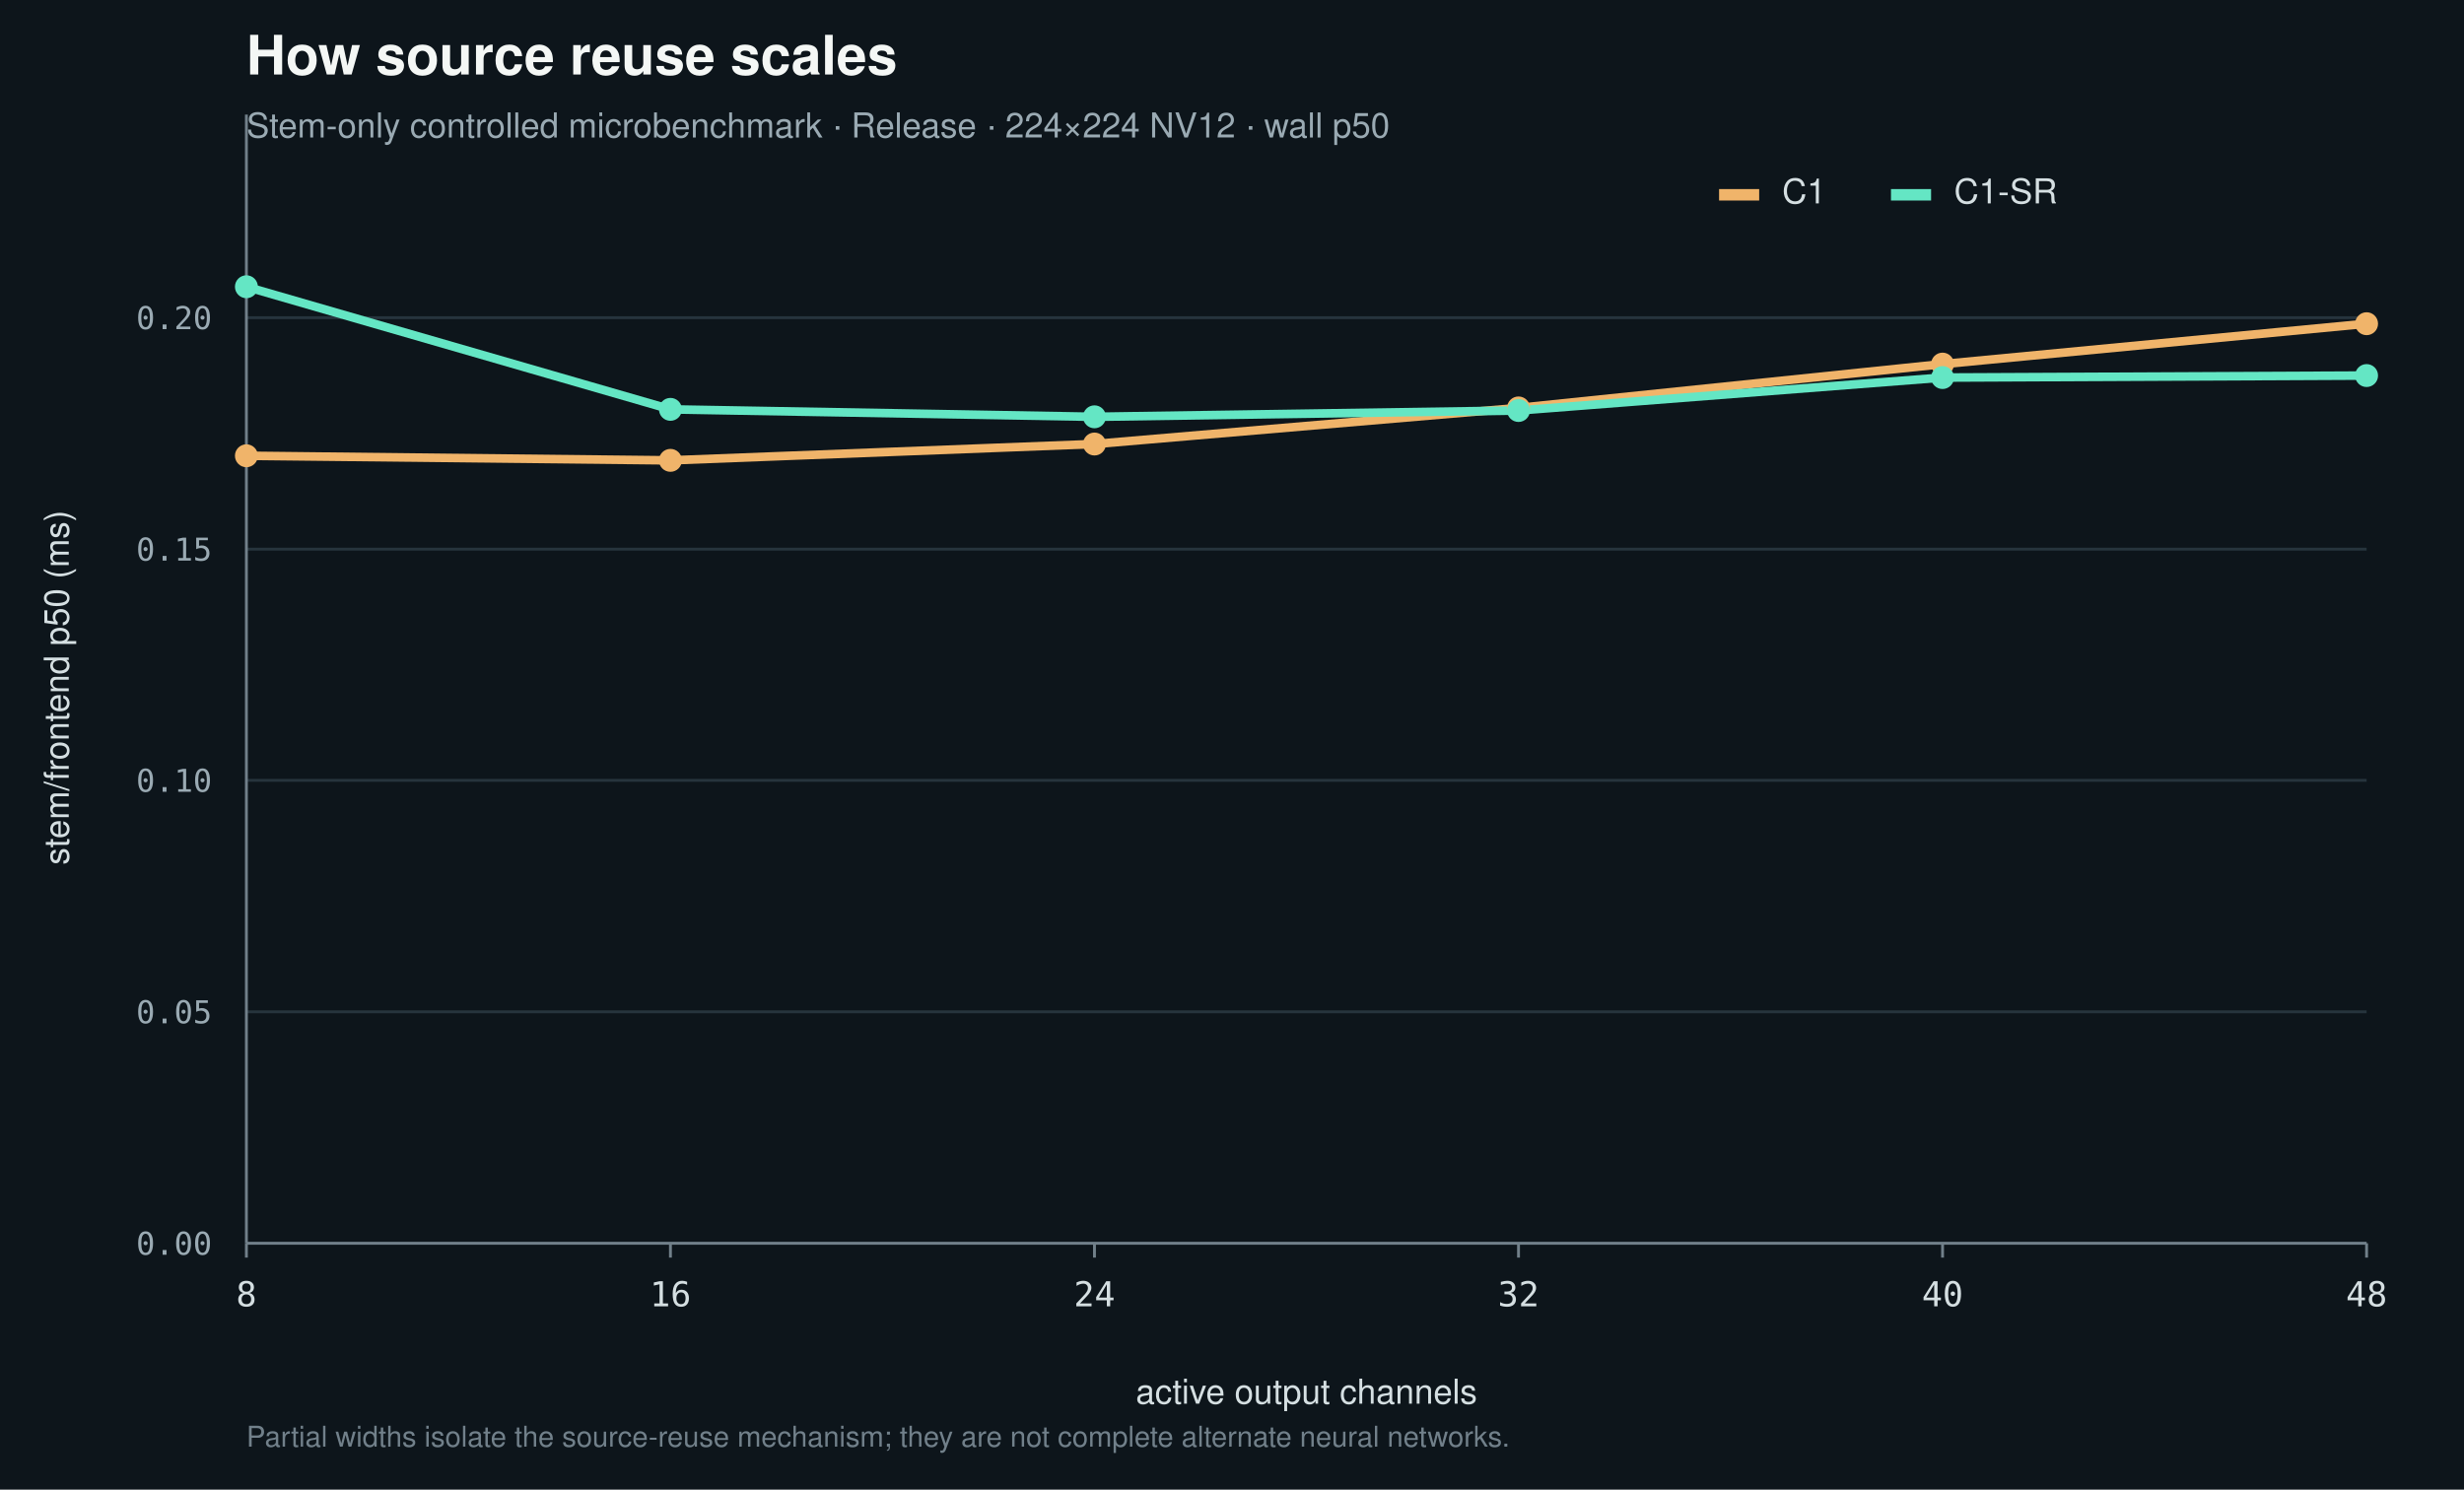
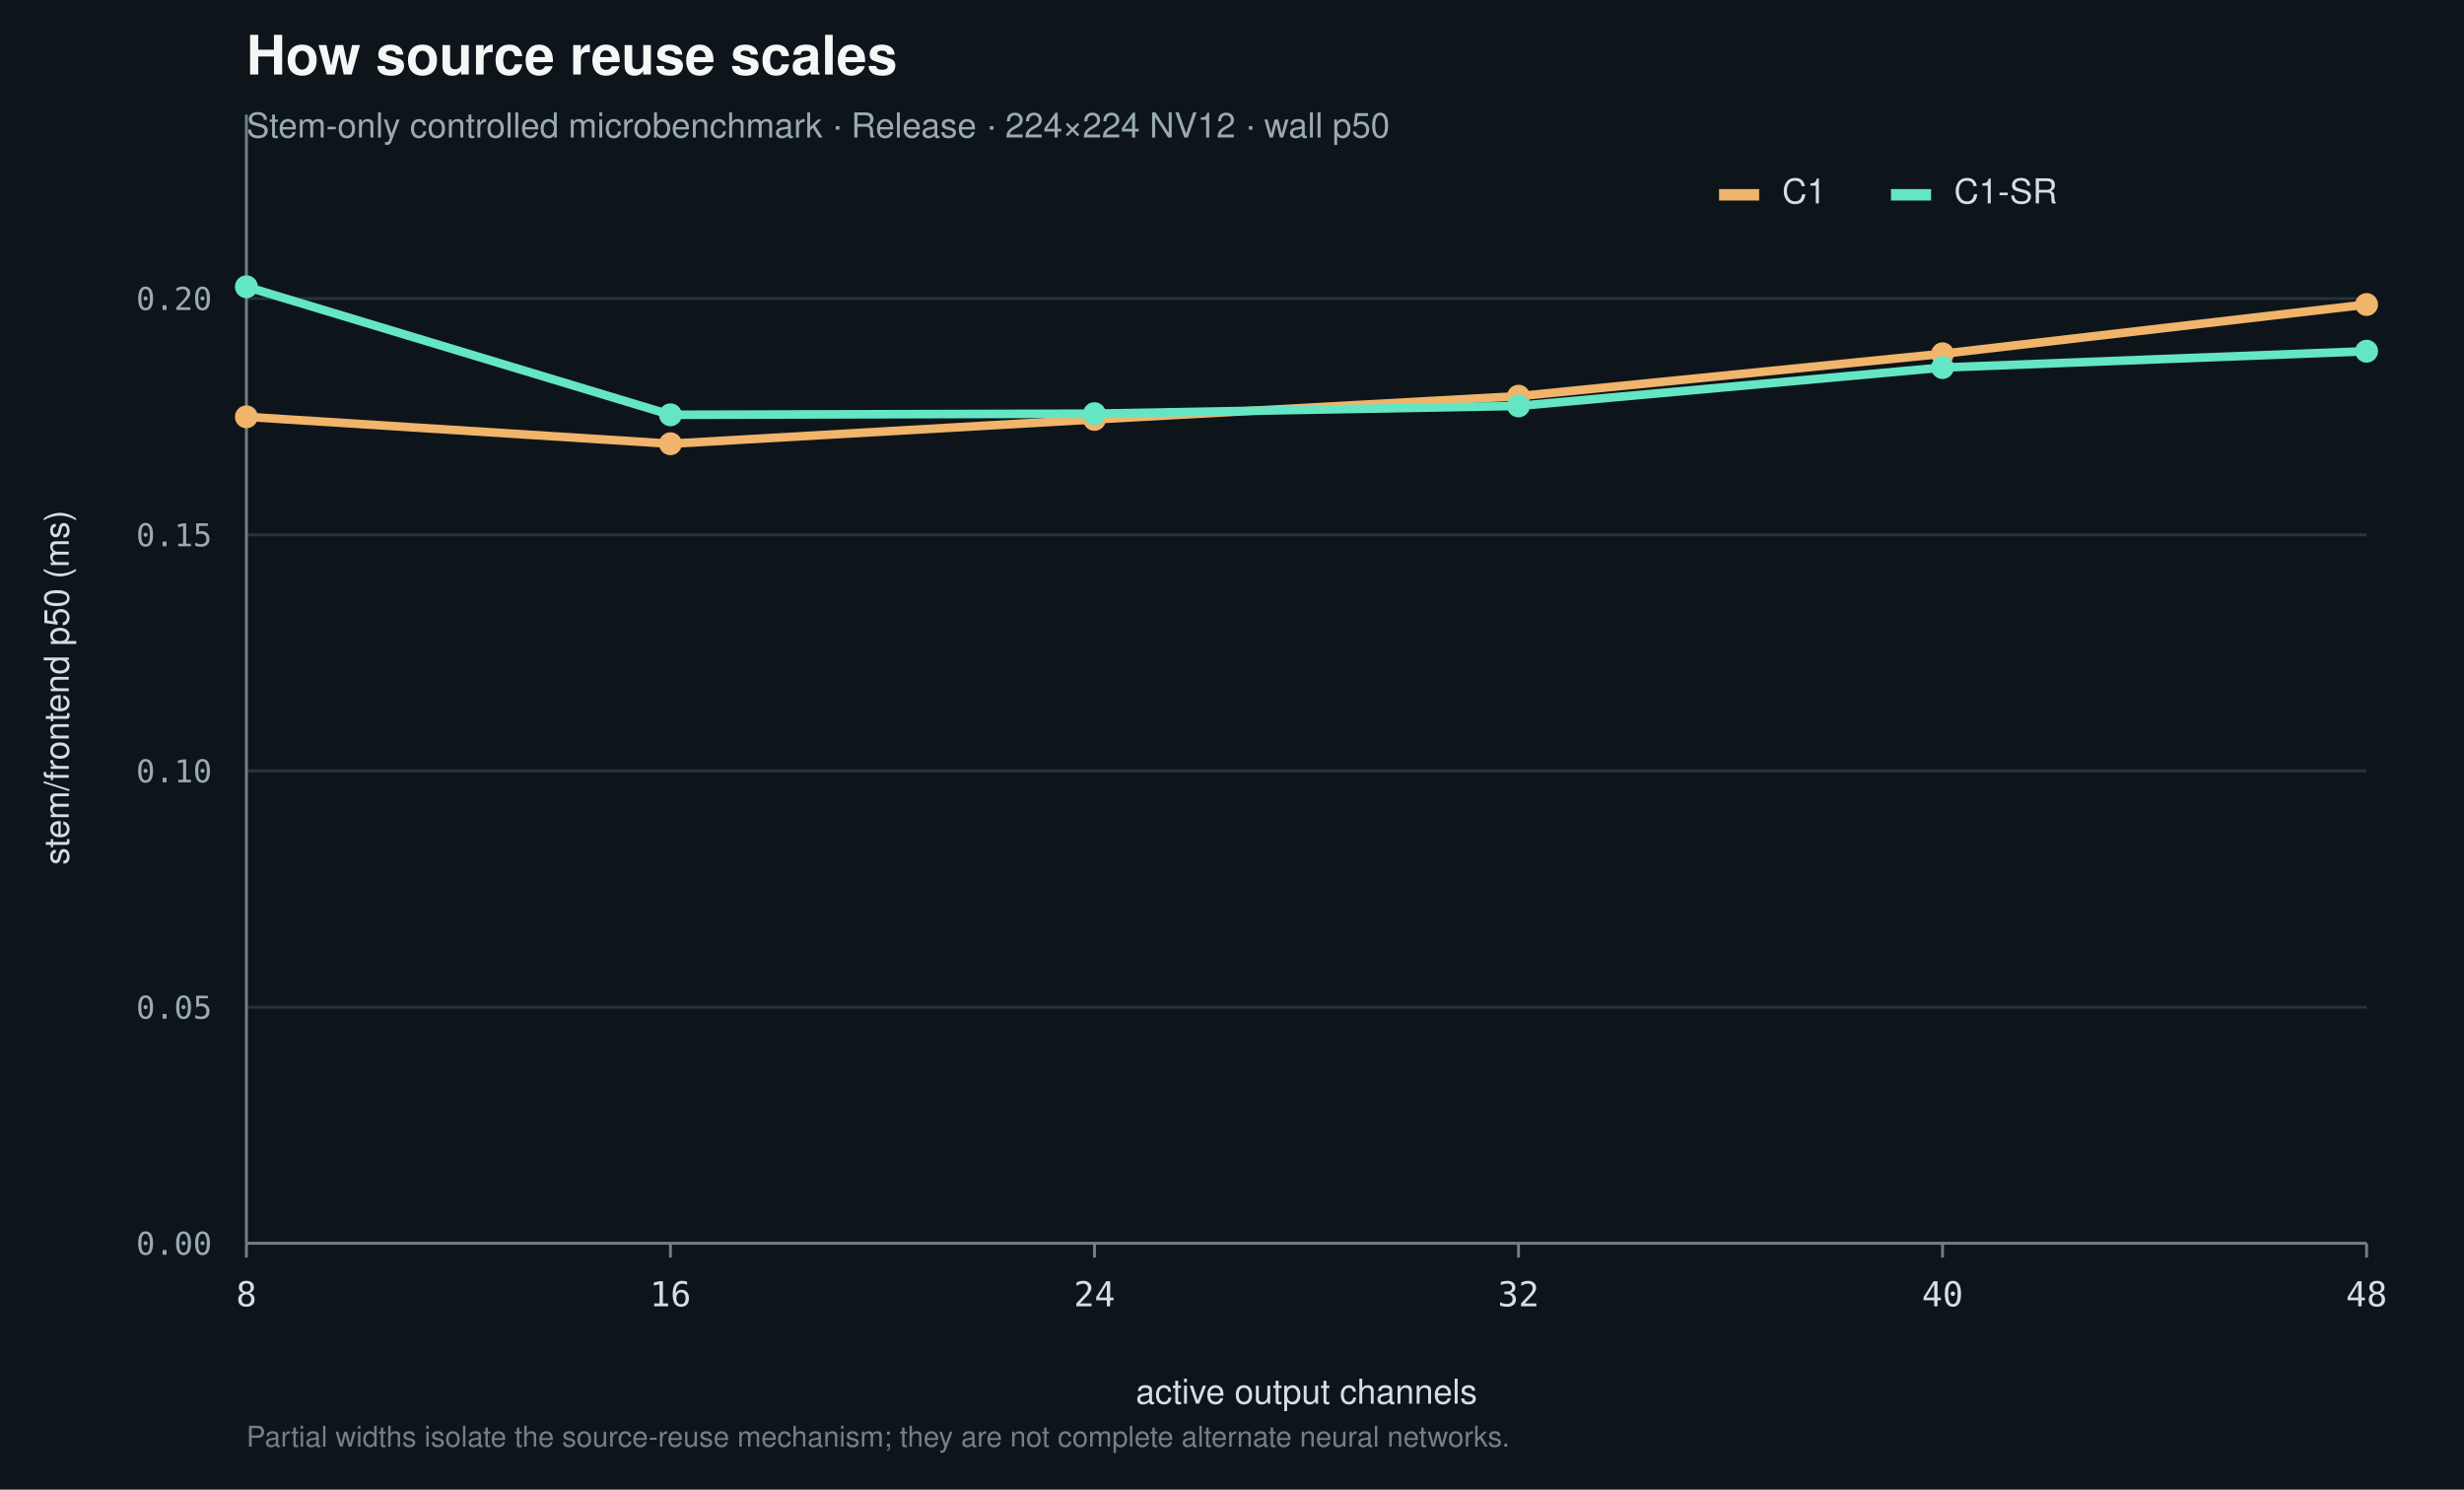
<svg xmlns="http://www.w3.org/2000/svg" width="860" height="520" viewBox="0 0 860 520">
  <rect width="100%" height="100%" fill="#0d151b" />
  <text x="86" y="26" fill="#f4f7f5" font-family="-apple-system,BlinkMacSystemFont,Helvetica,sans-serif" font-size="19" font-weight="700">How source reuse scales</text>
  <text x="86" y="48" fill="#9aaab3" font-family="-apple-system,BlinkMacSystemFont,Helvetica,sans-serif" font-size="12">Stem-only controlled microbenchmark · Release · 224×224 NV12 · wall p50</text>
  <line x1="86" y1="434.0" x2="826" y2="434.0" stroke="#26343d" stroke-width="1" />
  <text x="74" y="438.0" text-anchor="end" fill="#9aaab3" font-family="SFMono-Regular,Menlo,monospace" font-size="11">0.00</text>
-   <line x1="86" y1="353.2" x2="826" y2="353.2" stroke="#26343d" stroke-width="1" />
-   <text x="74" y="357.2" text-anchor="end" fill="#9aaab3" font-family="SFMono-Regular,Menlo,monospace" font-size="11">0.05</text>
-   <line x1="86" y1="272.4" x2="826" y2="272.4" stroke="#26343d" stroke-width="1" />
-   <text x="74" y="276.4" text-anchor="end" fill="#9aaab3" font-family="SFMono-Regular,Menlo,monospace" font-size="11">0.10</text>
-   <line x1="86" y1="191.7" x2="826" y2="191.7" stroke="#26343d" stroke-width="1" />
-   <text x="74" y="195.7" text-anchor="end" fill="#9aaab3" font-family="SFMono-Regular,Menlo,monospace" font-size="11">0.15</text>
-   <line x1="86" y1="110.9" x2="826" y2="110.9" stroke="#26343d" stroke-width="1" />
-   <text x="74" y="114.9" text-anchor="end" fill="#9aaab3" font-family="SFMono-Regular,Menlo,monospace" font-size="11">0.20</text>
+   <line x1="86" y1="351.6" x2="826" y2="351.6" stroke="#26343d" stroke-width="1" />
+   <text x="74" y="355.6" text-anchor="end" fill="#9aaab3" font-family="SFMono-Regular,Menlo,monospace" font-size="11">0.05</text>
+   <line x1="86" y1="269.1" x2="826" y2="269.1" stroke="#26343d" stroke-width="1" />
+   <text x="74" y="273.1" text-anchor="end" fill="#9aaab3" font-family="SFMono-Regular,Menlo,monospace" font-size="11">0.10</text>
+   <line x1="86" y1="186.7" x2="826" y2="186.7" stroke="#26343d" stroke-width="1" />
+   <text x="74" y="190.7" text-anchor="end" fill="#9aaab3" font-family="SFMono-Regular,Menlo,monospace" font-size="11">0.15</text>
+   <line x1="86" y1="104.2" x2="826" y2="104.2" stroke="#26343d" stroke-width="1" />
+   <text x="74" y="108.2" text-anchor="end" fill="#9aaab3" font-family="SFMono-Regular,Menlo,monospace" font-size="11">0.20</text>
  <line x1="86" y1="40" x2="86" y2="434" stroke="#71808a" />
  <line x1="86" y1="434" x2="826" y2="434" stroke="#71808a" />
  <line x1="86.0" y1="434" x2="86.0" y2="439" stroke="#71808a" />
  <text x="86.0" y="456" text-anchor="middle" fill="#d5dfe2" font-family="SFMono-Regular,Menlo,monospace" font-size="12">8</text>
  <line x1="234.0" y1="434" x2="234.0" y2="439" stroke="#71808a" />
  <text x="234.0" y="456" text-anchor="middle" fill="#d5dfe2" font-family="SFMono-Regular,Menlo,monospace" font-size="12">16</text>
  <line x1="382.0" y1="434" x2="382.0" y2="439" stroke="#71808a" />
  <text x="382.0" y="456" text-anchor="middle" fill="#d5dfe2" font-family="SFMono-Regular,Menlo,monospace" font-size="12">24</text>
  <line x1="530.0" y1="434" x2="530.0" y2="439" stroke="#71808a" />
  <text x="530.0" y="456" text-anchor="middle" fill="#d5dfe2" font-family="SFMono-Regular,Menlo,monospace" font-size="12">32</text>
  <line x1="678.0" y1="434" x2="678.0" y2="439" stroke="#71808a" />
  <text x="678.0" y="456" text-anchor="middle" fill="#d5dfe2" font-family="SFMono-Regular,Menlo,monospace" font-size="12">40</text>
  <line x1="826.0" y1="434" x2="826.0" y2="439" stroke="#71808a" />
  <text x="826.0" y="456" text-anchor="middle" fill="#d5dfe2" font-family="SFMono-Regular,Menlo,monospace" font-size="12">48</text>
-   <polyline points="86.0,159.1 234.0,160.7 382.0,155.0 530.0,142.4 678.0,127.1 826.0,113.0" fill="none" stroke="#f0b46a" stroke-width="3" />
-   <polyline points="86.0,100.1 234.0,142.9 382.0,145.5 530.0,143.3 678.0,131.8 826.0,131.1" fill="none" stroke="#64e6c4" stroke-width="3" />
-   <circle cx="86.0" cy="159.1" r="4" fill="#f0b46a" />
-   <circle cx="234.0" cy="160.7" r="4" fill="#f0b46a" />
-   <circle cx="382.0" cy="155.0" r="4" fill="#f0b46a" />
-   <circle cx="530.0" cy="142.4" r="4" fill="#f0b46a" />
-   <circle cx="678.0" cy="127.1" r="4" fill="#f0b46a" />
-   <circle cx="826.0" cy="113.0" r="4" fill="#f0b46a" />
+   <polyline points="86.0,145.5 234.0,154.9 382.0,146.4 530.0,138.3 678.0,123.5 826.0,106.3" fill="none" stroke="#f0b46a" stroke-width="3" />
+   <polyline points="86.0,100.1 234.0,144.8 382.0,144.4 530.0,141.7 678.0,128.3 826.0,122.6" fill="none" stroke="#64e6c4" stroke-width="3" />
+   <circle cx="86.0" cy="145.5" r="4" fill="#f0b46a" />
+   <circle cx="234.0" cy="154.9" r="4" fill="#f0b46a" />
+   <circle cx="382.0" cy="146.4" r="4" fill="#f0b46a" />
+   <circle cx="530.0" cy="138.3" r="4" fill="#f0b46a" />
+   <circle cx="678.0" cy="123.5" r="4" fill="#f0b46a" />
+   <circle cx="826.0" cy="106.3" r="4" fill="#f0b46a" />
  <circle cx="86.0" cy="100.1" r="4" fill="#64e6c4" />
-   <circle cx="234.0" cy="142.9" r="4" fill="#64e6c4" />
-   <circle cx="382.0" cy="145.5" r="4" fill="#64e6c4" />
-   <circle cx="530.0" cy="143.3" r="4" fill="#64e6c4" />
-   <circle cx="678.0" cy="131.8" r="4" fill="#64e6c4" />
-   <circle cx="826.0" cy="131.1" r="4" fill="#64e6c4" />
+   <circle cx="234.0" cy="144.8" r="4" fill="#64e6c4" />
+   <circle cx="382.0" cy="144.4" r="4" fill="#64e6c4" />
+   <circle cx="530.0" cy="141.7" r="4" fill="#64e6c4" />
+   <circle cx="678.0" cy="128.3" r="4" fill="#64e6c4" />
+   <circle cx="826.0" cy="122.6" r="4" fill="#64e6c4" />
  <text x="24" y="240" transform="rotate(-90 24 240)" text-anchor="middle" fill="#d5dfe2" font-family="-apple-system,BlinkMacSystemFont,Helvetica,sans-serif" font-size="12">stem/frontend p50 (ms)</text>
  <text x="456.0" y="490" text-anchor="middle" fill="#d5dfe2" font-family="-apple-system,BlinkMacSystemFont,Helvetica,sans-serif" font-size="12">active output channels</text>
  <rect x="600" y="66" width="14" height="4" fill="#f0b46a" />
  <text x="622" y="71" fill="#d5dfe2" font-family="-apple-system,BlinkMacSystemFont,Helvetica,sans-serif" font-size="12">C1</text>
  <rect x="660" y="66" width="14" height="4" fill="#64e6c4" />
  <text x="682" y="71" fill="#d5dfe2" font-family="-apple-system,BlinkMacSystemFont,Helvetica,sans-serif" font-size="12">C1-SR</text>
  <text x="86" y="505" fill="#71808a" font-family="-apple-system,BlinkMacSystemFont,Helvetica,sans-serif" font-size="10">Partial widths isolate the source-reuse mechanism; they are not complete alternate neural networks.</text>
</svg>
